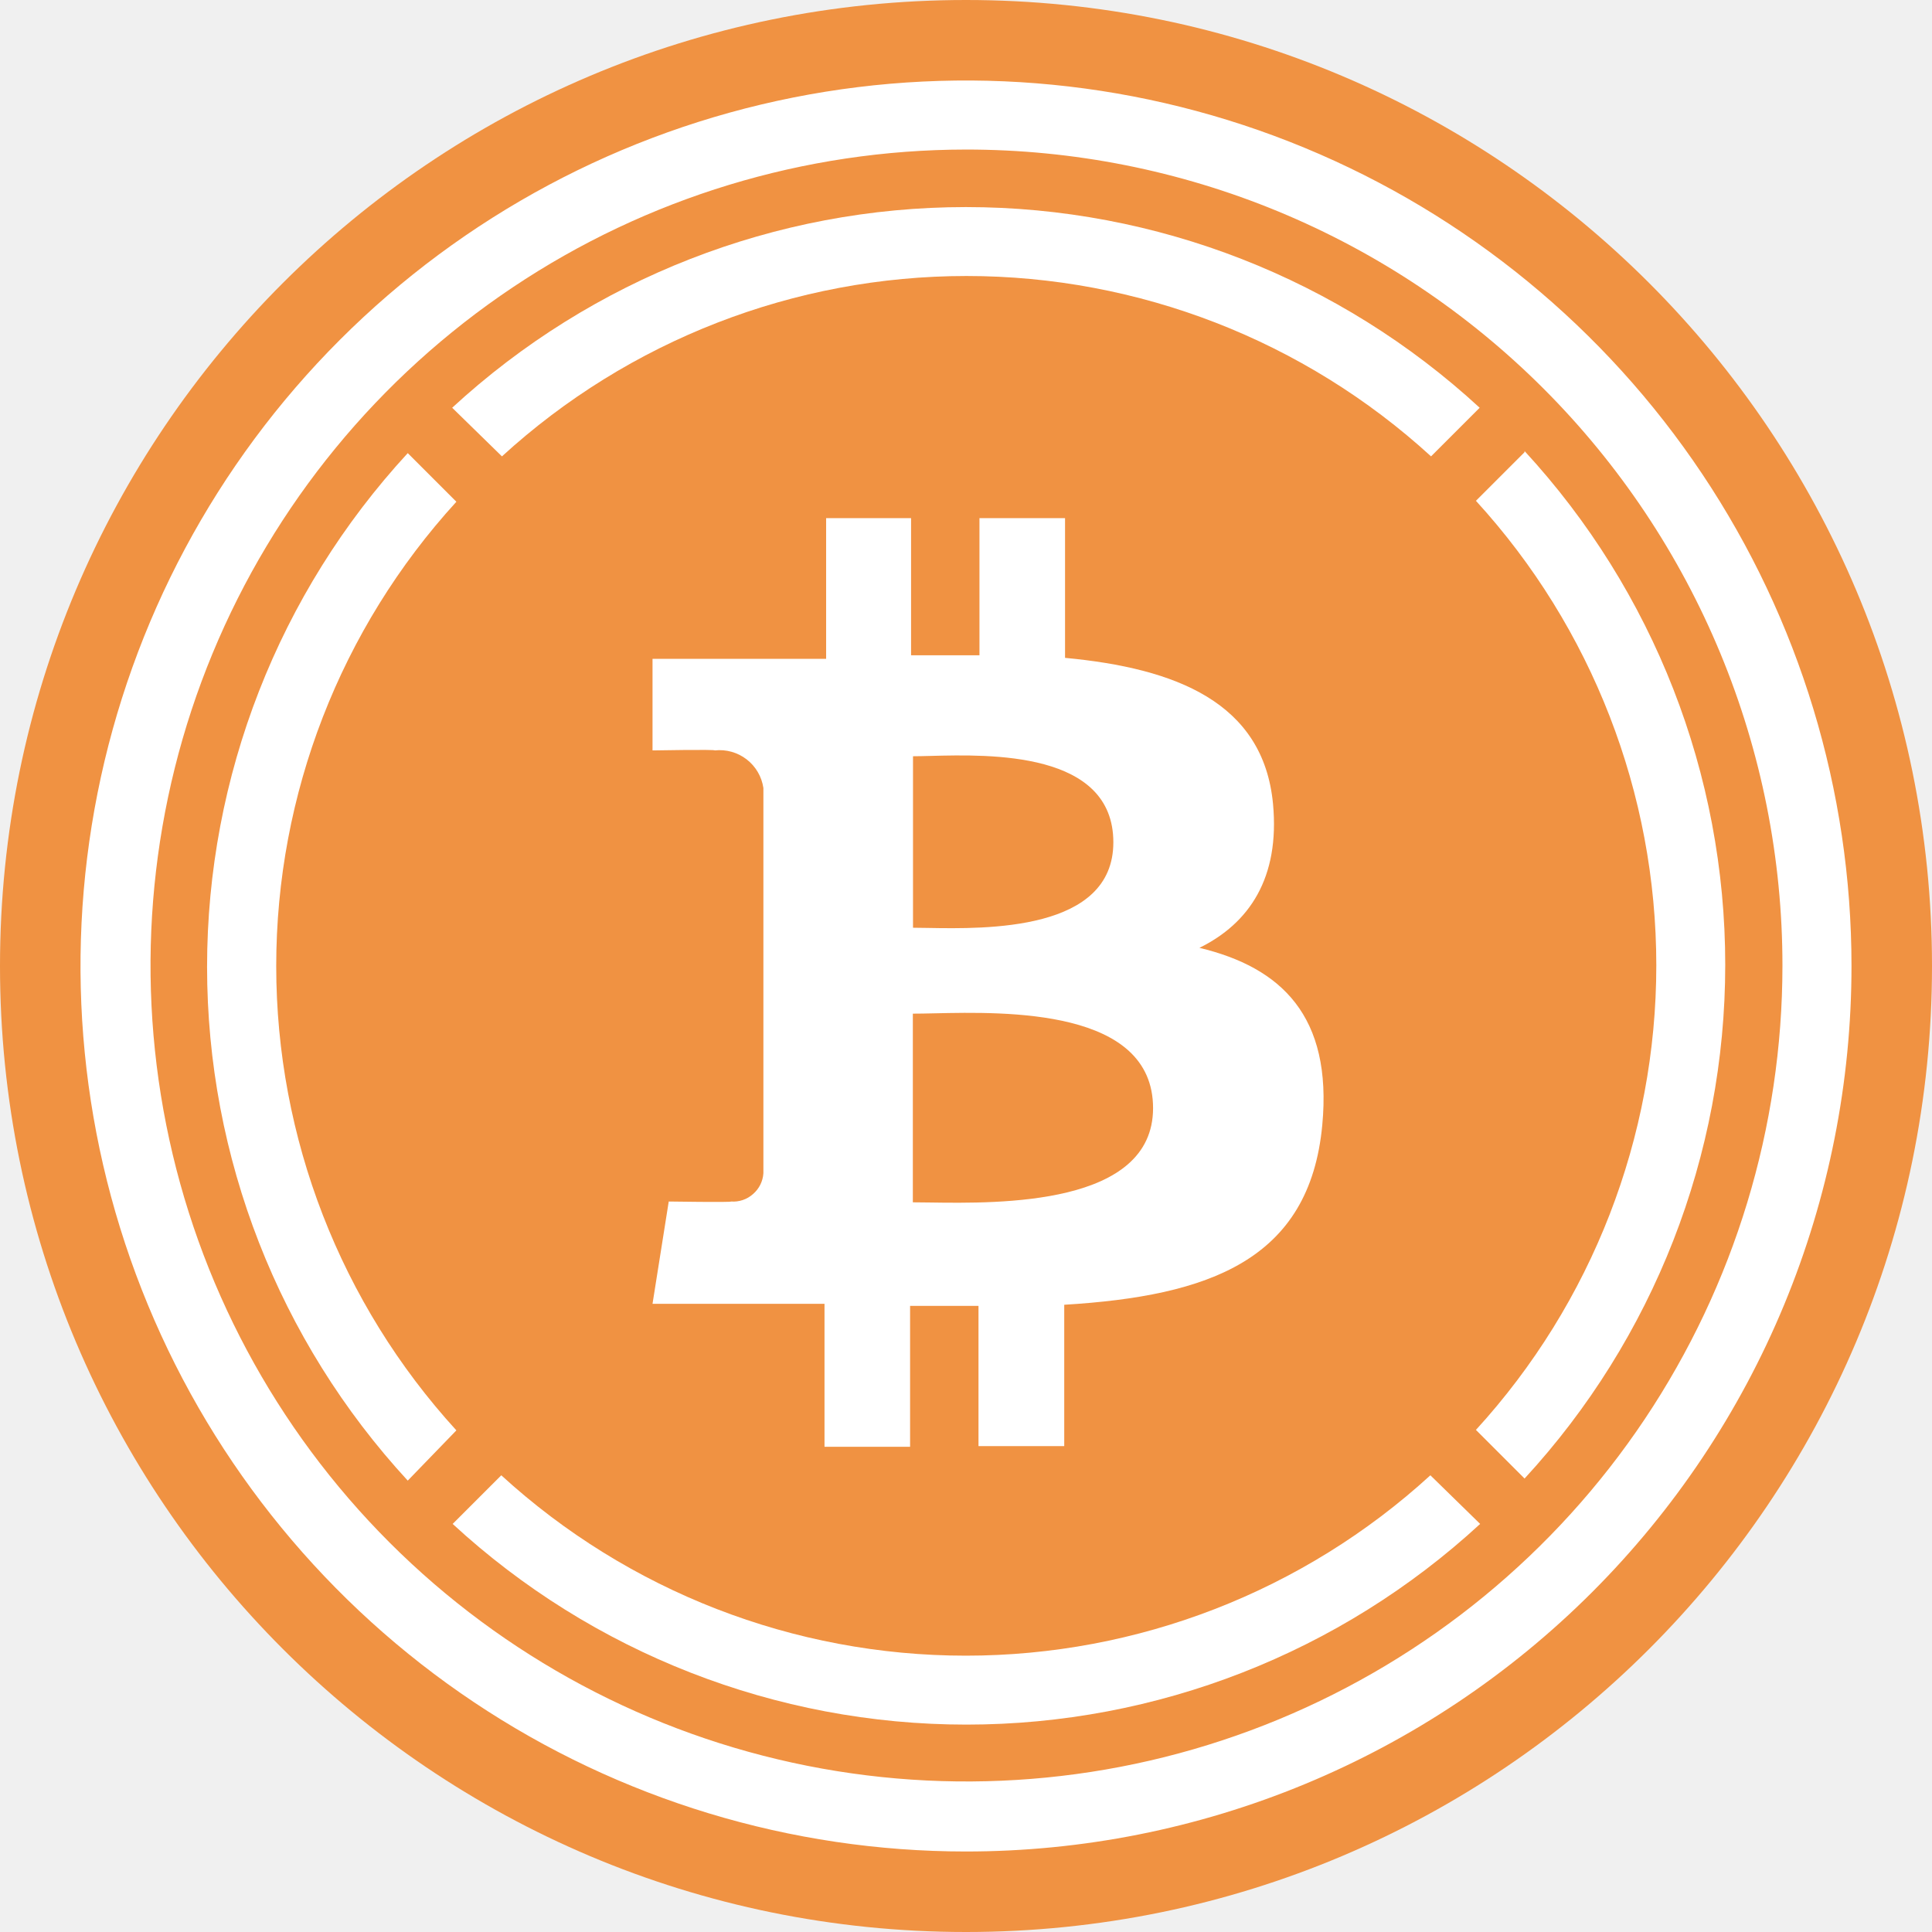
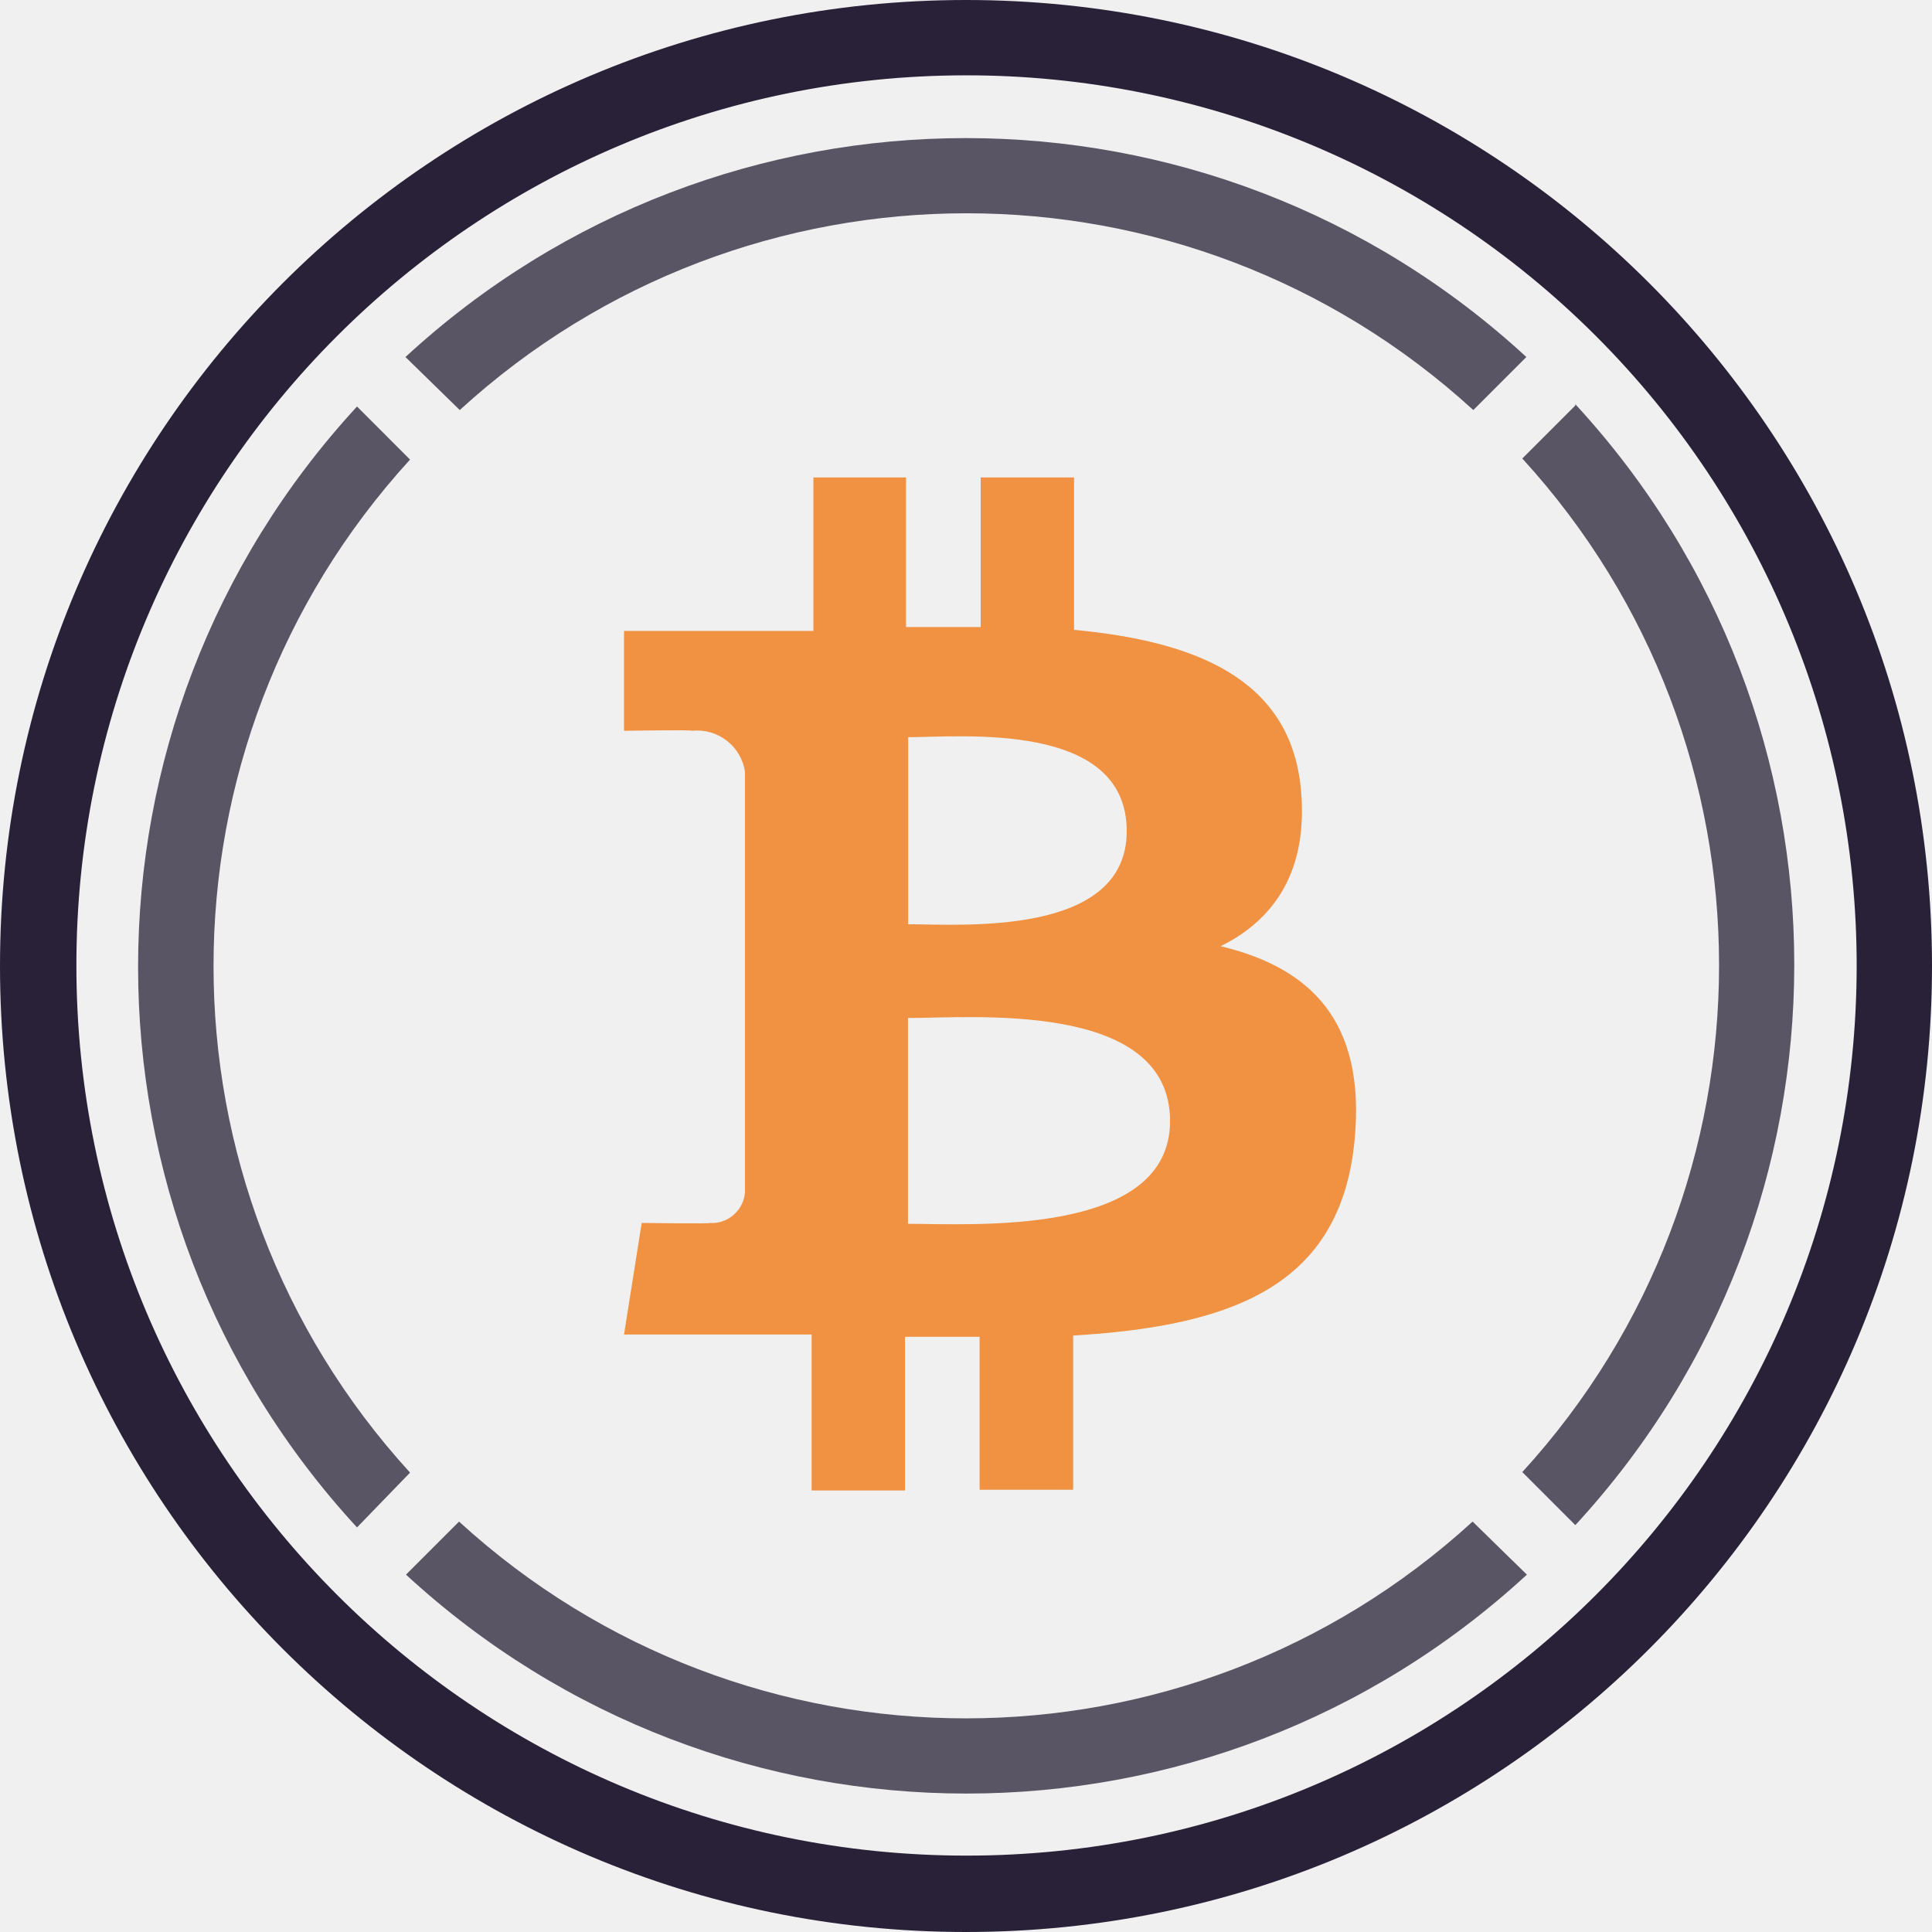
- <svg xmlns="http://www.w3.org/2000/svg" width="256" height="256" viewBox="0 0 256 256" fill="none">
-   <path d="M128 256C198.692 256 256 198.692 256 128C256 57.308 198.692 0 128 0C57.308 0 0 57.308 0 128C0 198.692 57.308 256 128 256Z" fill="#F09242" />
-   <path d="M128.065 36.571C105.282 36.571 83.324 45.097 66.51 60.472L59.916 54.029C78.463 36.93 102.765 27.438 127.991 27.438C153.216 27.438 177.518 36.93 196.064 54.029L189.621 60.472C172.808 45.097 150.849 36.571 128.065 36.571Z" fill="white" />
-   <path d="M195.568 66.359L202.012 59.916V59.766C219.109 78.312 228.603 102.614 228.603 127.839C228.603 153.065 219.109 177.367 202.012 195.914L195.568 189.47C210.943 172.656 219.469 150.698 219.469 127.915C219.469 105.131 210.943 83.173 195.568 66.359Z" fill="white" />
-   <path d="M60.472 189.532C45.116 172.722 36.601 150.776 36.601 128.008C36.601 105.24 45.116 83.295 60.472 66.485L54.029 60.042C36.93 78.588 27.438 102.89 27.438 128.116C27.438 153.342 36.93 177.644 54.029 196.19L60.472 189.532Z" fill="white" />
-   <path d="M127.978 219.385C150.761 219.385 172.719 210.859 189.533 195.484L196.127 201.928C177.58 219.026 153.278 228.519 128.052 228.519C102.827 228.519 78.525 219.026 59.979 201.928L66.422 195.484C83.236 210.859 105.194 219.385 127.978 219.385Z" fill="white" />
-   <path fill-rule="evenodd" clip-rule="evenodd" d="M168.68 106.5C167.392 93.055 155.794 88.545 141.124 87.17V68.656H129.784V86.826H120.721V68.656H109.466V87.299H86.463V99.434C86.463 99.434 94.84 99.284 94.711 99.434C96.221 99.268 97.737 99.694 98.939 100.624C100.141 101.553 100.935 102.913 101.154 104.417V155.448C101.122 155.978 100.984 156.496 100.748 156.973C100.511 157.449 100.182 157.872 99.779 158.219C99.384 158.572 98.922 158.842 98.42 159.011C97.918 159.181 97.387 159.247 96.859 159.207C97.009 159.336 88.611 159.207 88.611 159.207L86.463 172.76H109.251V191.703H120.592V173.038H129.655V191.616H141.017V172.888C160.176 171.728 173.535 167.003 175.209 149.069C176.563 134.636 169.776 128.192 158.93 125.594C165.523 122.351 169.604 116.337 168.68 106.5ZM152.787 146.835C152.787 159.77 132.441 159.472 123.157 159.337C122.328 159.325 121.587 159.314 120.957 159.314V134.314C121.744 134.316 122.704 134.295 123.793 134.271C133.337 134.06 152.787 133.63 152.787 146.835ZM147.525 111.612C147.525 123.392 130.689 123.094 122.909 122.955C122.179 122.942 121.527 122.93 120.978 122.93V100.207C121.62 100.207 122.399 100.187 123.282 100.164C131.214 99.958 147.525 99.533 147.525 111.612Z" fill="white" />
-   <path fill-rule="evenodd" clip-rule="evenodd" d="M62.8 225.55C82.092 238.445 104.774 245.329 127.978 245.333C143.391 245.336 158.652 242.303 172.892 236.406C187.13 230.51 200.069 221.865 210.967 210.967C221.865 200.069 230.51 187.13 236.406 172.892C242.303 158.652 245.336 143.391 245.333 127.978C245.329 104.774 238.445 82.092 225.55 62.8C212.656 43.507 194.33 28.472 172.892 19.594C151.453 10.716 127.862 8.394 105.104 12.922C82.346 17.45 61.441 28.625 45.033 45.033C28.625 61.441 17.45 82.346 12.922 105.104C8.394 127.862 10.716 151.453 19.594 172.892C28.472 194.33 43.507 212.656 62.8 225.55ZM67.938 38.076C85.706 26.188 106.6 19.833 127.978 19.816C142.188 19.805 156.26 22.595 169.39 28.026C182.52 33.457 194.451 41.423 204.501 51.468C214.55 61.514 222.521 73.442 227.957 86.57C233.394 99.698 236.19 113.769 236.183 127.978C236.175 149.357 229.829 170.253 217.948 188.025C206.066 205.798 189.182 219.65 169.43 227.829C149.678 236.008 127.944 238.148 106.977 233.978C86.009 229.809 66.747 219.517 51.628 204.402C36.508 189.288 26.208 170.032 22.03 149.065C17.852 128.099 19.983 106.365 28.154 86.609C36.326 66.854 50.17 49.965 67.938 38.076Z" fill="white" />
+ <svg xmlns="http://www.w3.org/2000/svg" viewBox="0 0 109.26 109.26">
+   <defs>
+     <style>.cls-1{fill:#5a5564;}.cls-2{fill:#f09242;}.cls-3{fill:#282138;}</style>
+   </defs>
+   <g id="Layer_2" data-name="Layer 2">
+     <g id="Layer_1-2" data-name="Layer 1">
+       <g id="Page-1">
+         <g id="wbtc_colour" data-name="wbtc colour">
+           <path id="Shape" class="cls-1" d="M89.09,22.93l-3,3a42.47,42.47,0,0,1,0,57.32l3,3a46.76,46.76,0,0,0,0-63.39Z" />
+           <path id="Shape-2" data-name="Shape" class="cls-1" d="M26,23.19a42.47,42.47,0,0,1,57.32,0l3-3a46.76,46.76,0,0,0-63.39,0Z" />
+           <path id="Shape-3" data-name="Shape" class="cls-1" d="M23.19,83.28a42.47,42.47,0,0,1,0-57.29l-3-3a46.76,46.76,0,0,0,0,63.39Z" />
+           <path id="Shape-4" data-name="Shape" class="cls-1" d="M83.28,86.05a42.47,42.47,0,0,1-57.32,0l-3,3a46.76,46.76,0,0,0,63.39,0Z" />
+           <path id="Shape-5" data-name="Shape" class="cls-2" d="M73.57,44.62c-.6-6.26-6-8.36-12.83-9V27H55.46v8.46c-1.39,0-2.81,0-4.22,0V27H46v8.68H35.29v5.65s3.9-.07,3.84,0a2.73,2.73,0,0,1,3,2.32V67.41a1.85,1.85,0,0,1-.64,1.29,1.83,1.83,0,0,1-1.36.46c.07.06-3.84,0-3.84,0l-1,6.31H45.9v8.82h5.28V75.6H55.4v8.65h5.29V75.53c8.92-.54,15.14-2.74,15.92-11.09.63-6.72-2.53-9.72-7.58-10.93C72.1,52,74,49.2,73.57,44.62ZM66.17,63.4c0,6.56-11.24,5.81-14.82,5.81V57.57C54.93,57.58,66.17,56.55,66.17,63.4ZM63.72,47c0,6-9.38,5.27-12.36,5.27V41.69C54.34,41.69,63.72,40.75,63.72,47Z" />
+           <path id="Shape-6" data-name="Shape" class="cls-3" d="M54.62,109.26a54.63,54.63,0,1,1,54.64-54.64A54.63,54.63,0,0,1,54.62,109.26Zm0-105A50.34,50.34,0,1,0,105,54.62,50.34,50.34,0,0,0,54.62,4.26Z" />
+         </g>
+       </g>
+     </g>
+   </g>
</svg>
